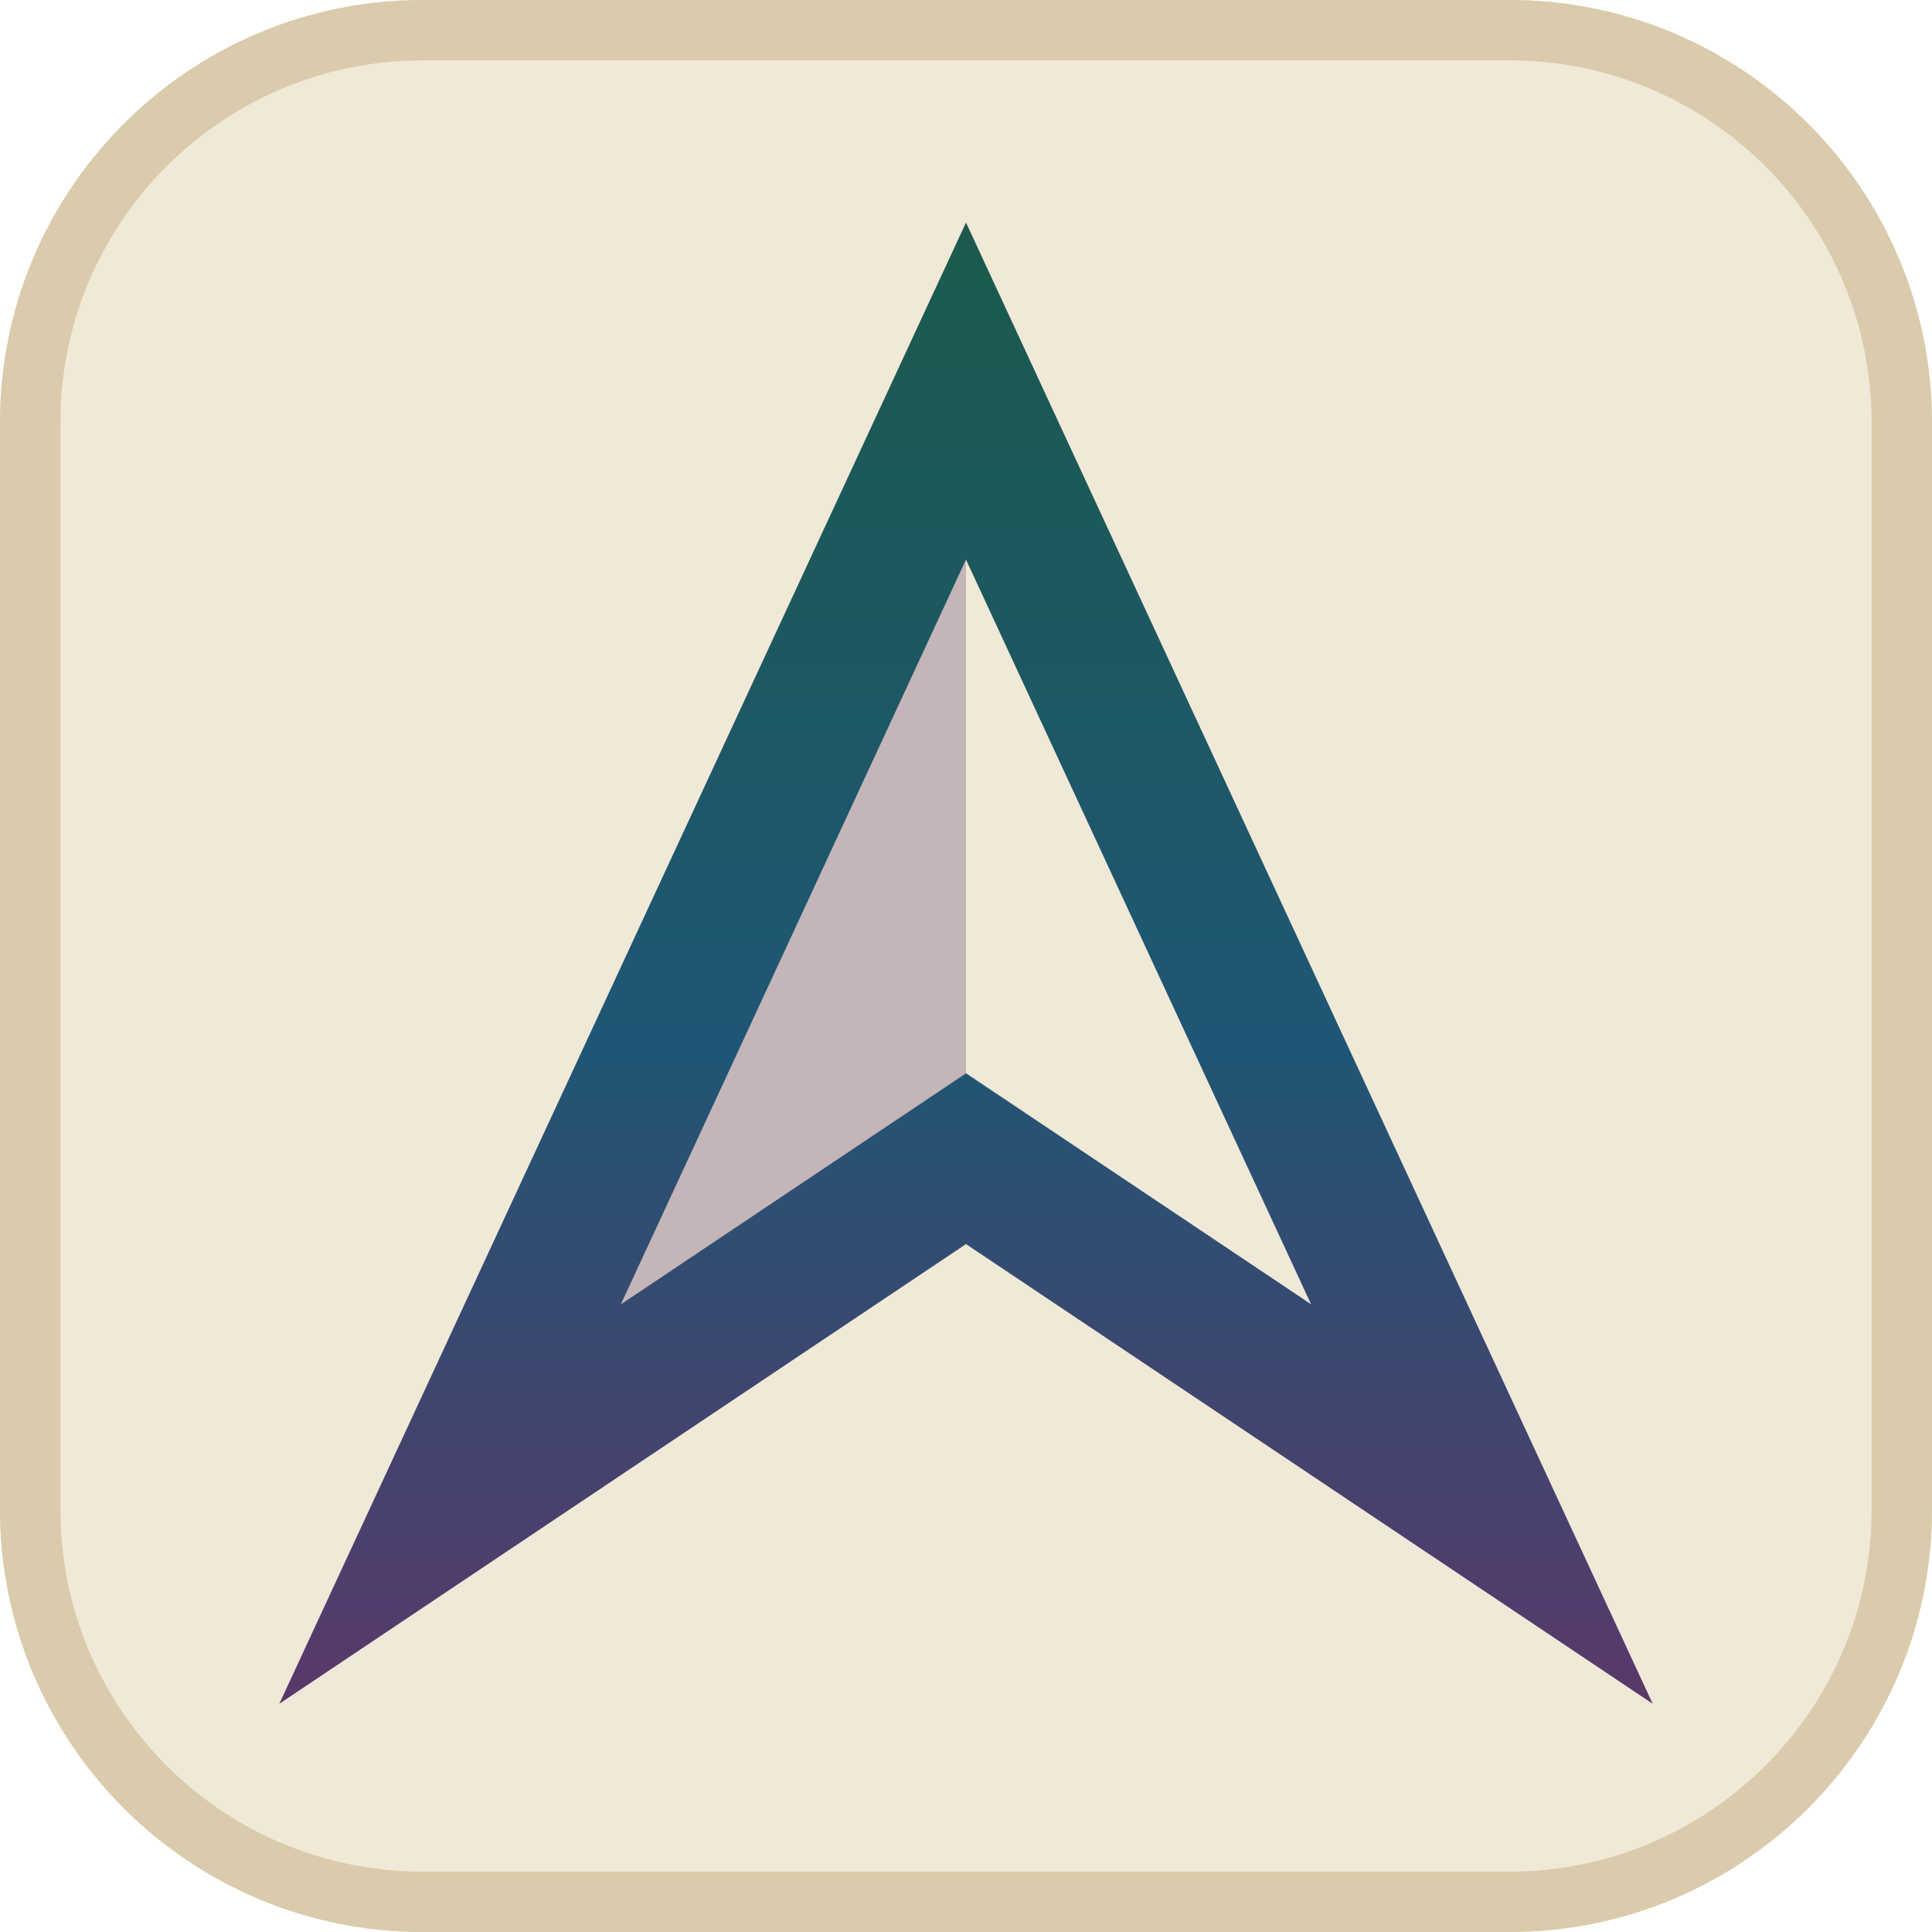
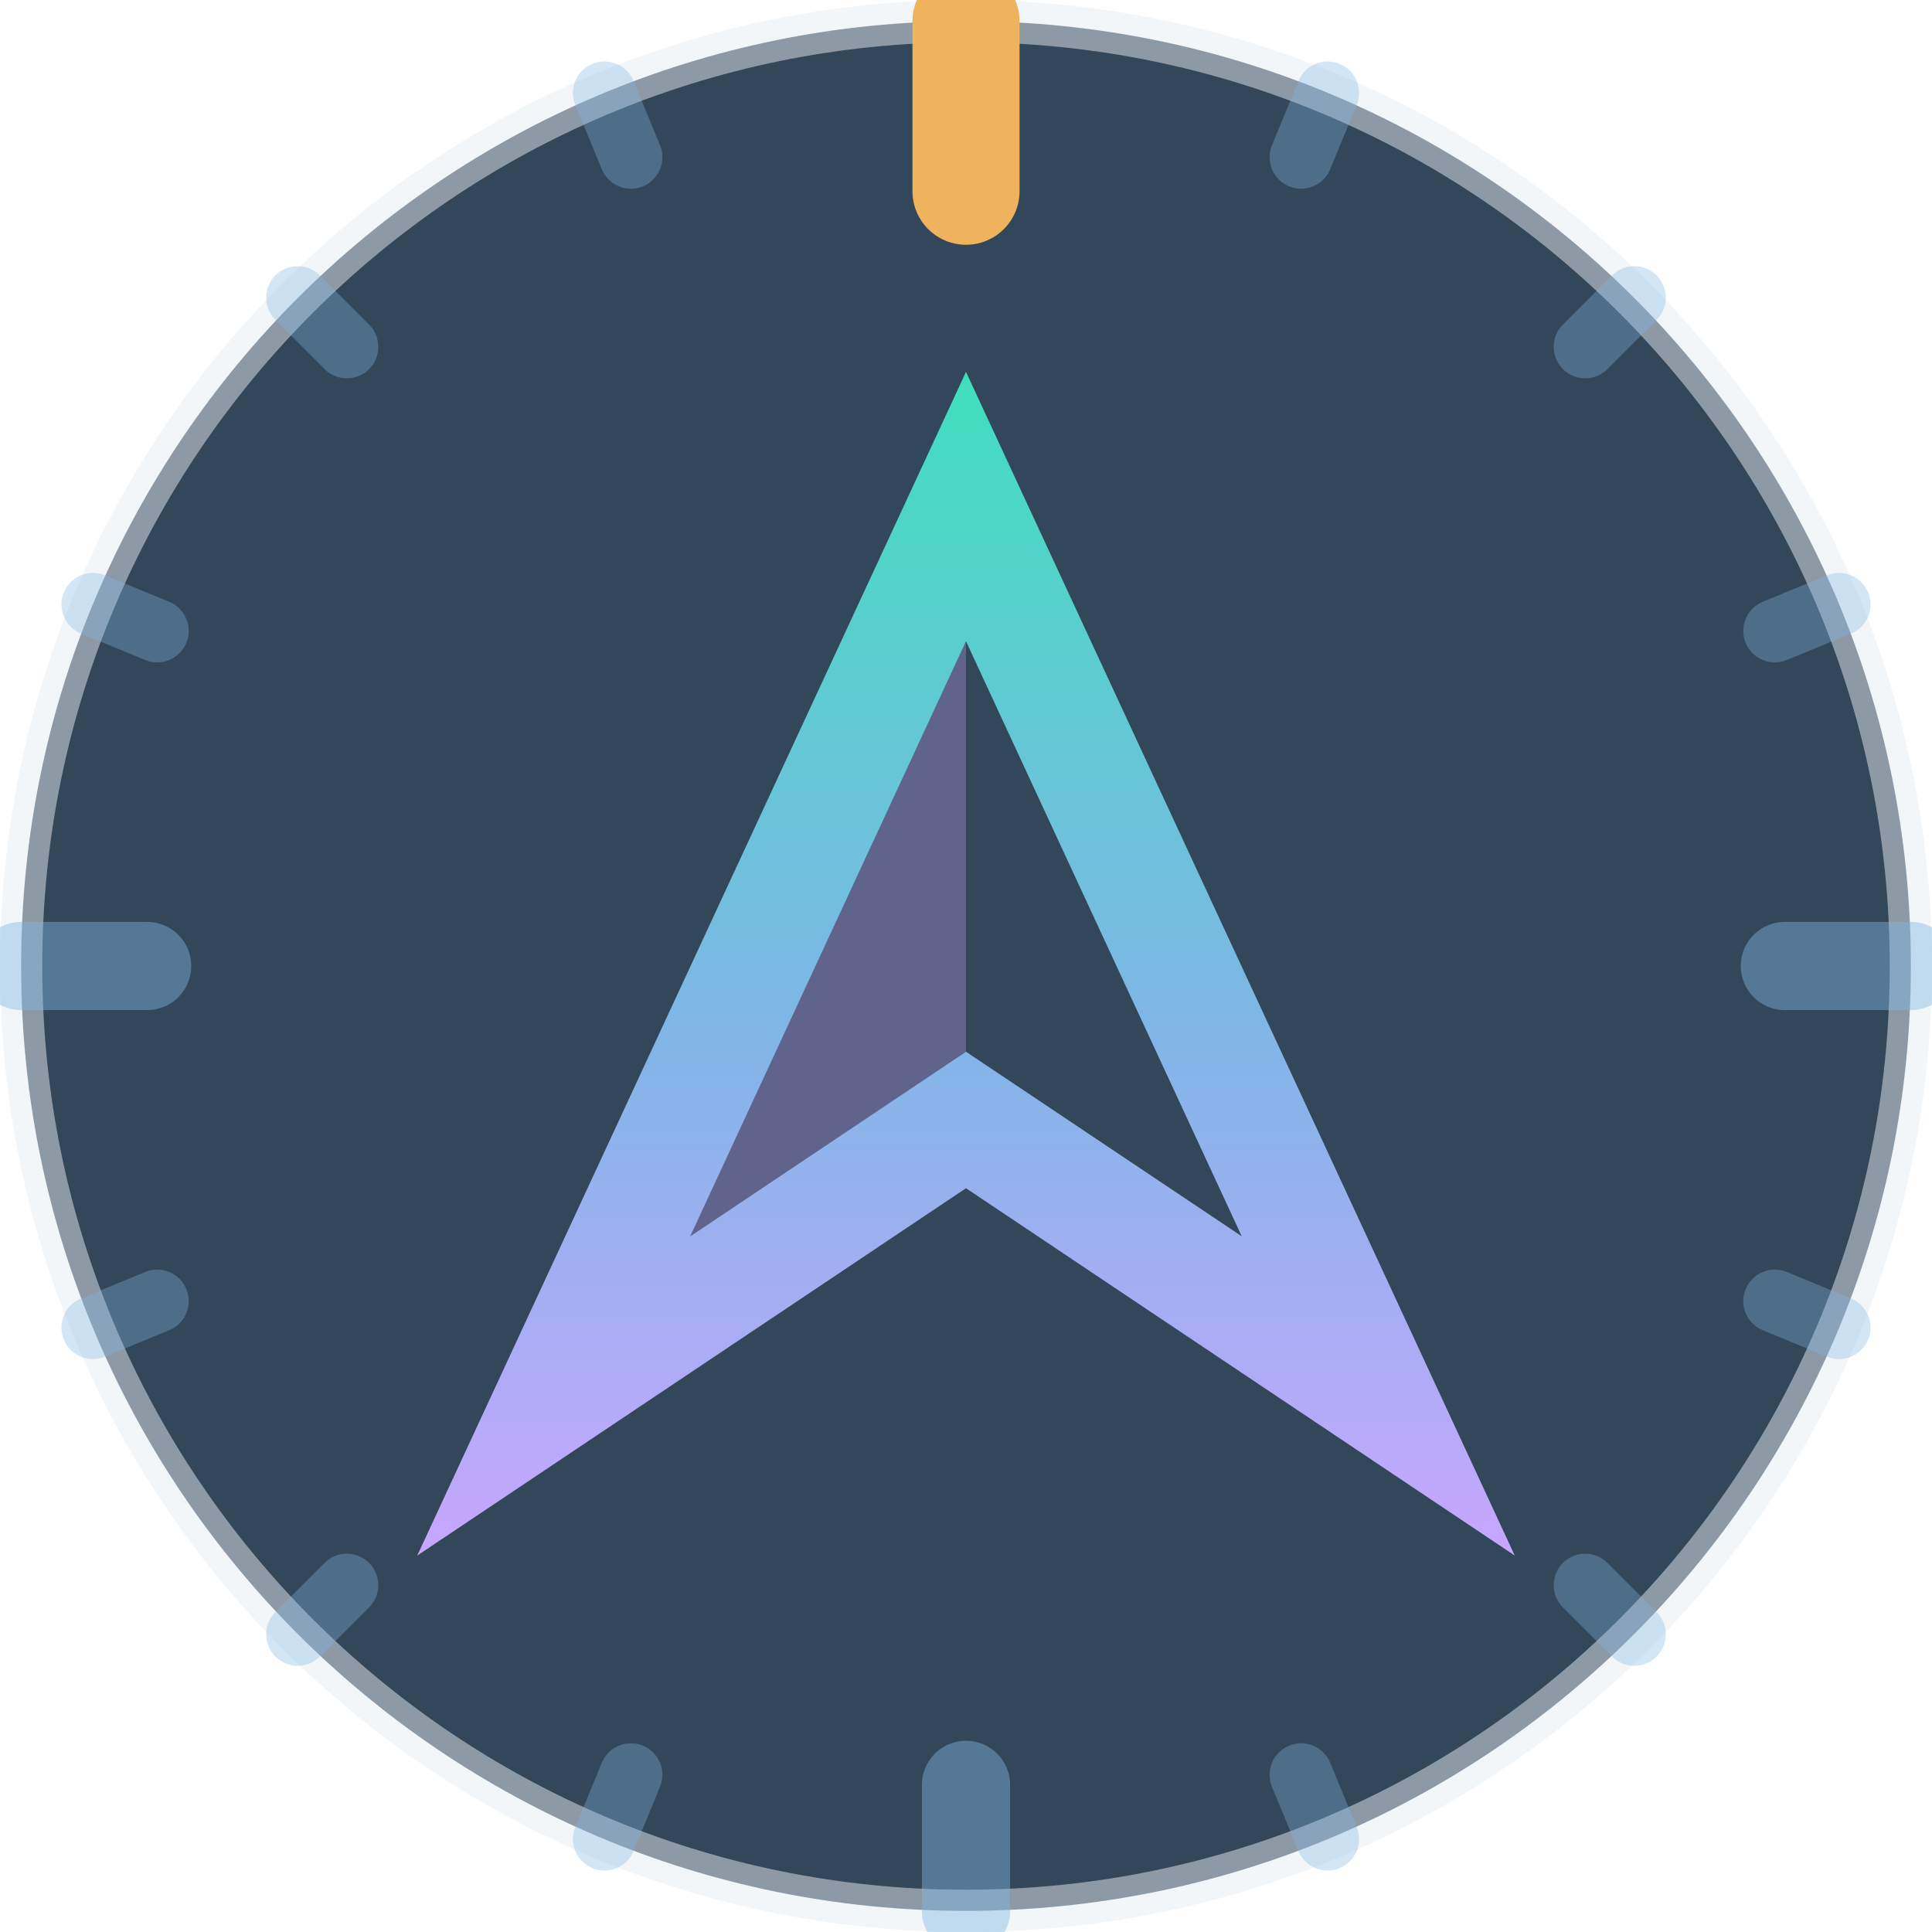
<svg xmlns="http://www.w3.org/2000/svg" viewBox="0 0 32 32">
  <defs>
-     <linearGradient id="g" x1="16" y1="2.9" x2="16" y2="29" gradientUnits="userSpaceOnUse">
-       <stop offset="0" stop-color="#1b5a4c" />
-       <stop offset="0.55" stop-color="#1f5675" />
-       <stop offset="1" stop-color="#59386a" />
+     <linearGradient id="alyeska-tab-needle" x1="16" y1="2.9" x2="16" y2="29" gradientUnits="userSpaceOnUse">
+       <stop offset="0" stop-color="#3fdfbe" />
+       <stop offset="0.55" stop-color="#7fb6e6" />
+       <stop offset="1" stop-color="#c8a6ff" />
    </linearGradient>
  </defs>
-   <rect width="32" height="32" rx="7" fill="#f1e9d8" />
-   <rect x="0.5" y="0.5" width="31" height="31" rx="6.5" fill="none" stroke="#d9cbab" stroke-width="1" />
-   <g transform="translate(16 16) scale(0.94) translate(-16 -16)">
-     <path fill-rule="evenodd" fill="url(#g)" d="M16 2.9 28.1 29 16 20.9 3.9 29Z M16 8.84 9.92 21.96 16 17.89 22.08 21.96Z" />
-     <path d="M9.92 21.96 16 17.89 16 8.84Z" fill="#59386a" opacity="0.3" />
+   <circle cx="16" cy="16" r="15.65" fill="#33475a" stroke="rgba(233,239,243,0.5)" stroke-width="0.7" />
+   <g transform="translate(16 16) scale(1.0433) translate(-16 -16)">
+     <path d="M16 3.7 16 1" stroke="#efb35d" stroke-width="1.7" stroke-linecap="round" opacity="1" />
+     <path d="M21.32 3.16 21.74 2.14" stroke="#7fb6e6" stroke-width="1.0" stroke-linecap="round" opacity="0.34" />
+     <path d="M25.83 6.17 26.61 5.39" stroke="#7fb6e6" stroke-width="1.0" stroke-linecap="round" opacity="0.34" />
+     <path d="M28.84 10.68 29.86 10.26" stroke="#7fb6e6" stroke-width="1.0" stroke-linecap="round" opacity="0.34" />
+     <path d="M29 16 31 16" stroke="#7fb6e6" stroke-width="1.4" stroke-linecap="round" opacity="0.44" />
+     <path d="M28.84 21.32 29.86 21.74" stroke="#7fb6e6" stroke-width="1.0" stroke-linecap="round" opacity="0.34" />
+     <path d="M25.83 25.83 26.61 26.61" stroke="#7fb6e6" stroke-width="1.0" stroke-linecap="round" opacity="0.34" />
+     <path d="M21.32 28.84 21.74 29.86" stroke="#7fb6e6" stroke-width="1.0" stroke-linecap="round" opacity="0.34" />
+     <path d="M16 29 16 31" stroke="#7fb6e6" stroke-width="1.4" stroke-linecap="round" opacity="0.44" />
+     <path d="M10.68 28.84 10.26 29.86" stroke="#7fb6e6" stroke-width="1.0" stroke-linecap="round" opacity="0.34" />
+     <path d="M6.17 25.83 5.39 26.61" stroke="#7fb6e6" stroke-width="1.0" stroke-linecap="round" opacity="0.34" />
+     <path d="M3.16 21.32 2.14 21.74" stroke="#7fb6e6" stroke-width="1.0" stroke-linecap="round" opacity="0.34" />
+     <path d="M3 16 1 16" stroke="#7fb6e6" stroke-width="1.4" stroke-linecap="round" opacity="0.44" />
+     <path d="M3.16 10.68 2.14 10.26" stroke="#7fb6e6" stroke-width="1.0" stroke-linecap="round" opacity="0.34" />
+     <path d="M6.17 6.17 5.39 5.39" stroke="#7fb6e6" stroke-width="1.0" stroke-linecap="round" opacity="0.34" />
+     <path d="M10.68 3.16 10.26 2.14" stroke="#7fb6e6" stroke-width="1.0" stroke-linecap="round" opacity="0.34" />
+     <g transform="translate(16 16) scale(0.72) translate(-16 -16)">
+       <path fill-rule="evenodd" fill="url(#alyeska-tab-needle)" d="M16 2.9 28.1 29 16 20.9 3.9 29Z M16 8.84 9.92 21.96 16 17.89 22.08 21.96Z" />
+       <path d="M9.92 21.96 16 17.89 16 8.84Z" fill="#c8a6ff" opacity="0.3" />
+     </g>
  </g>
</svg>
